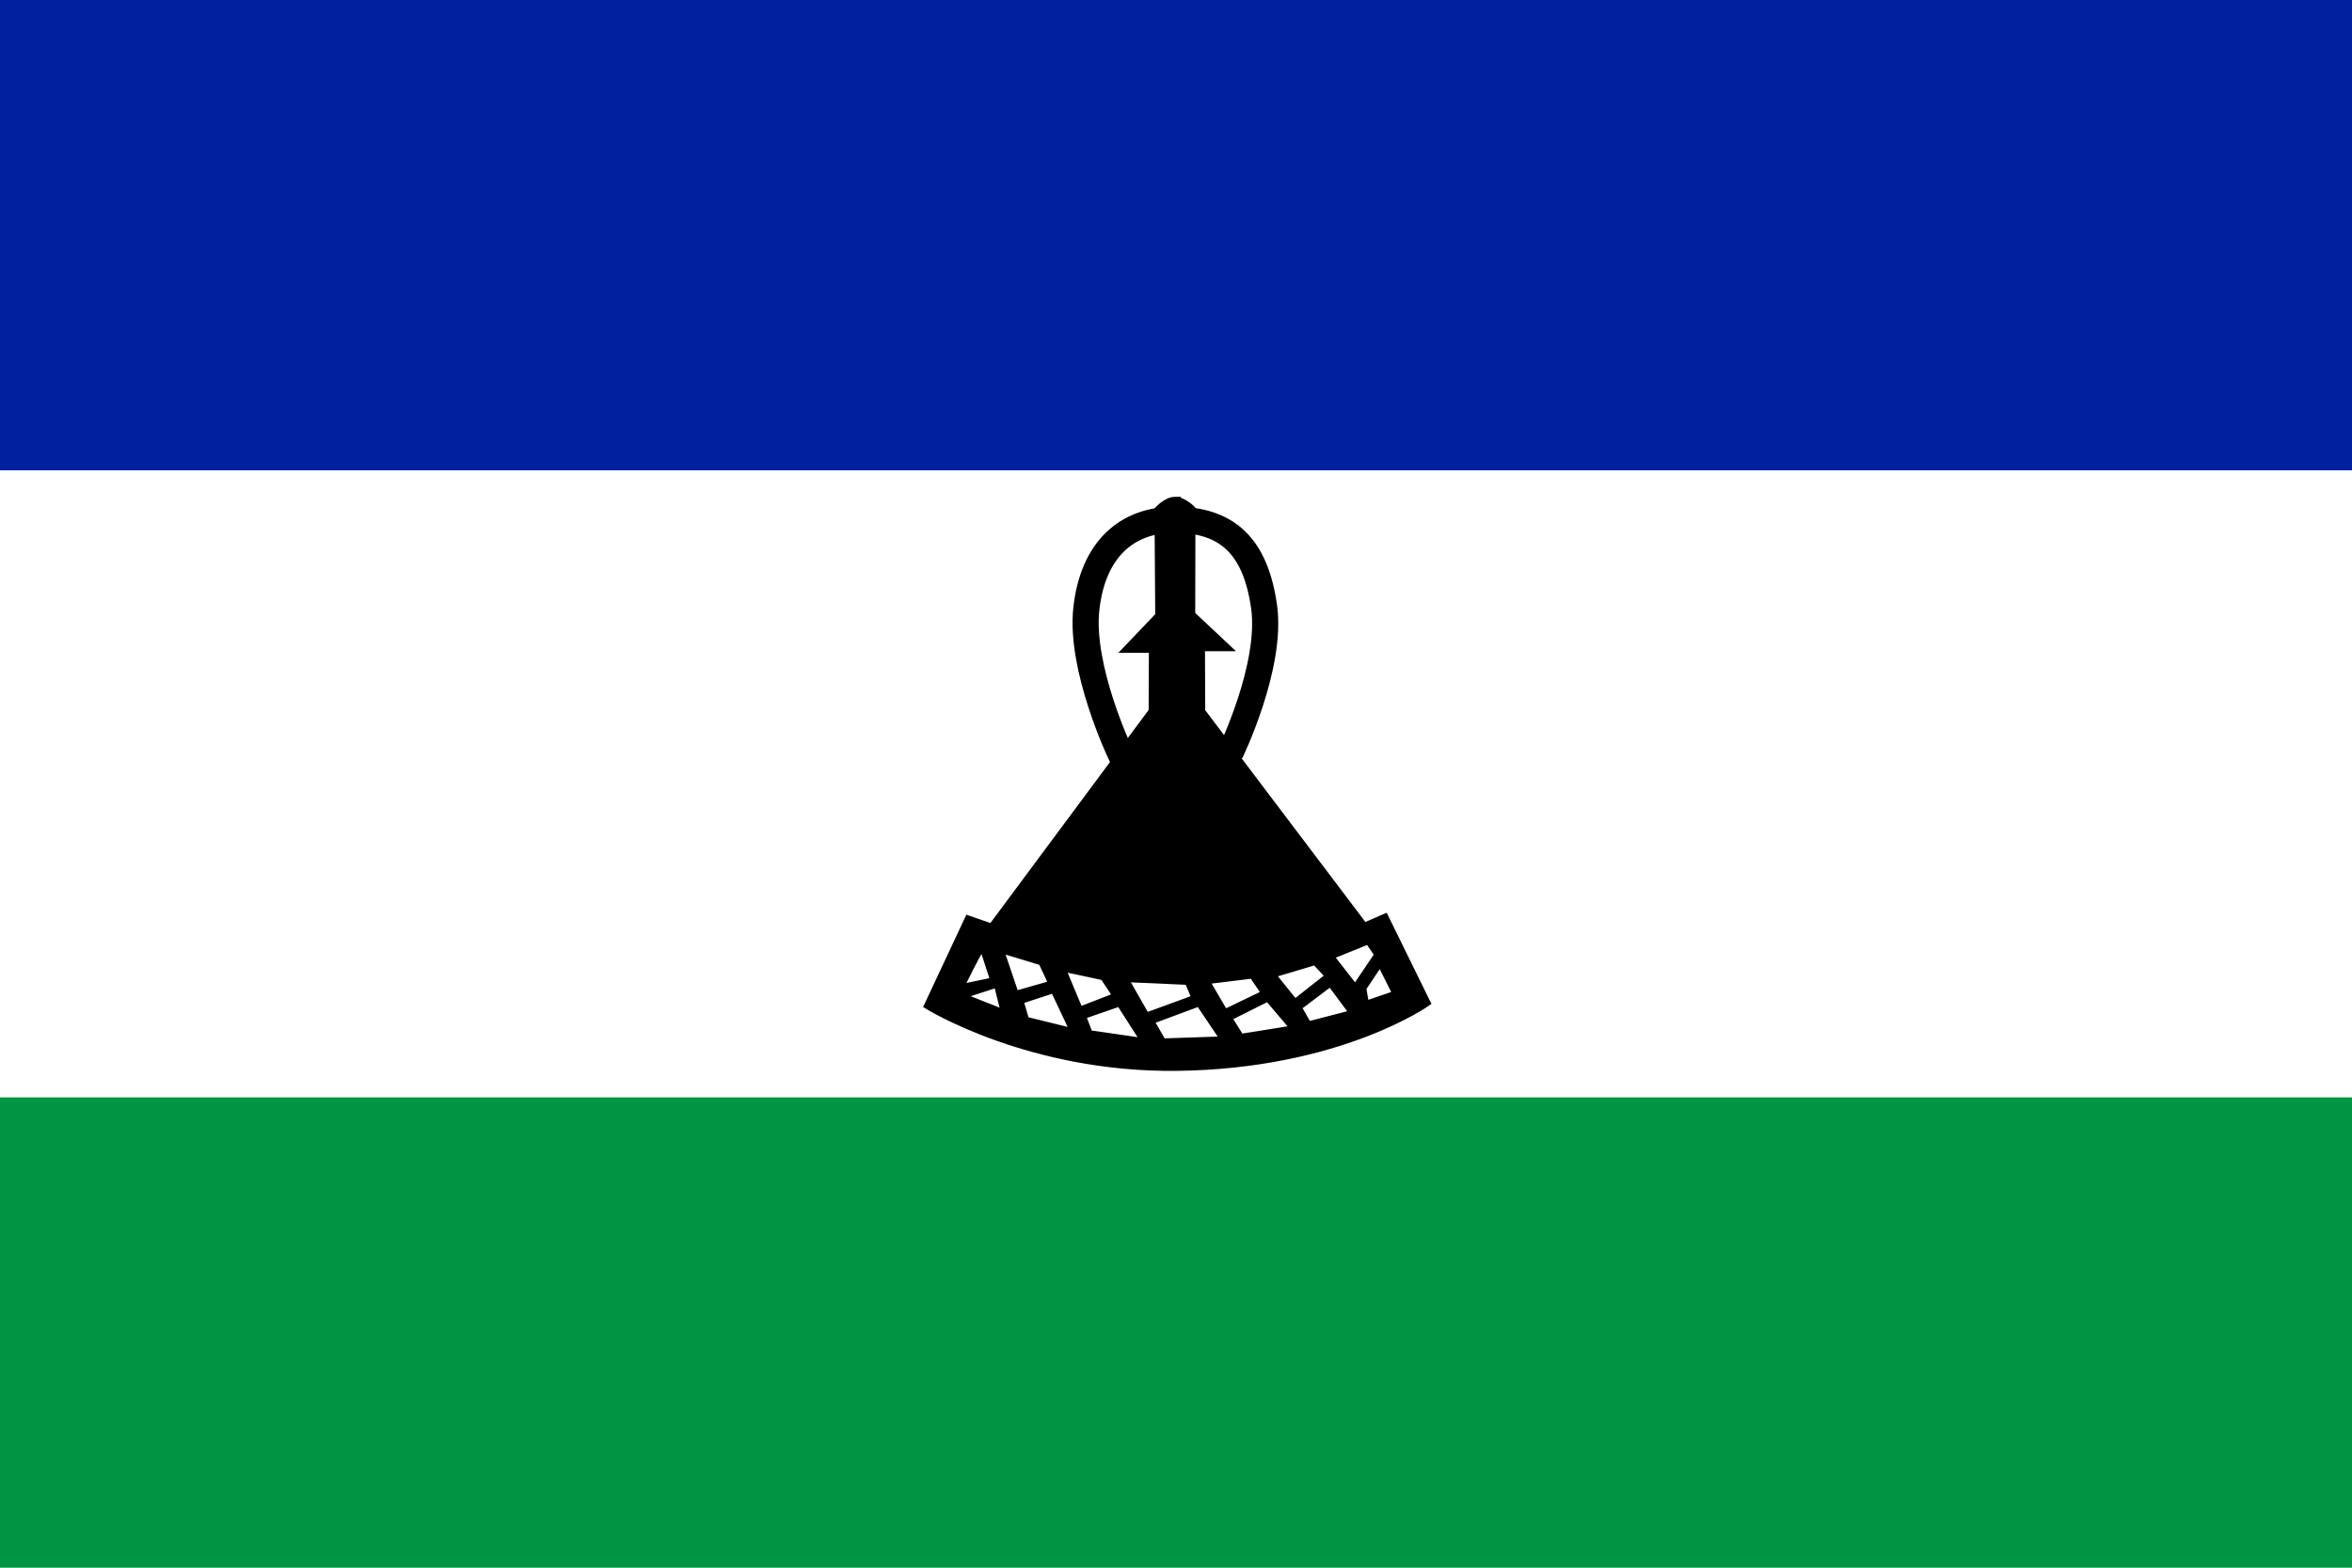
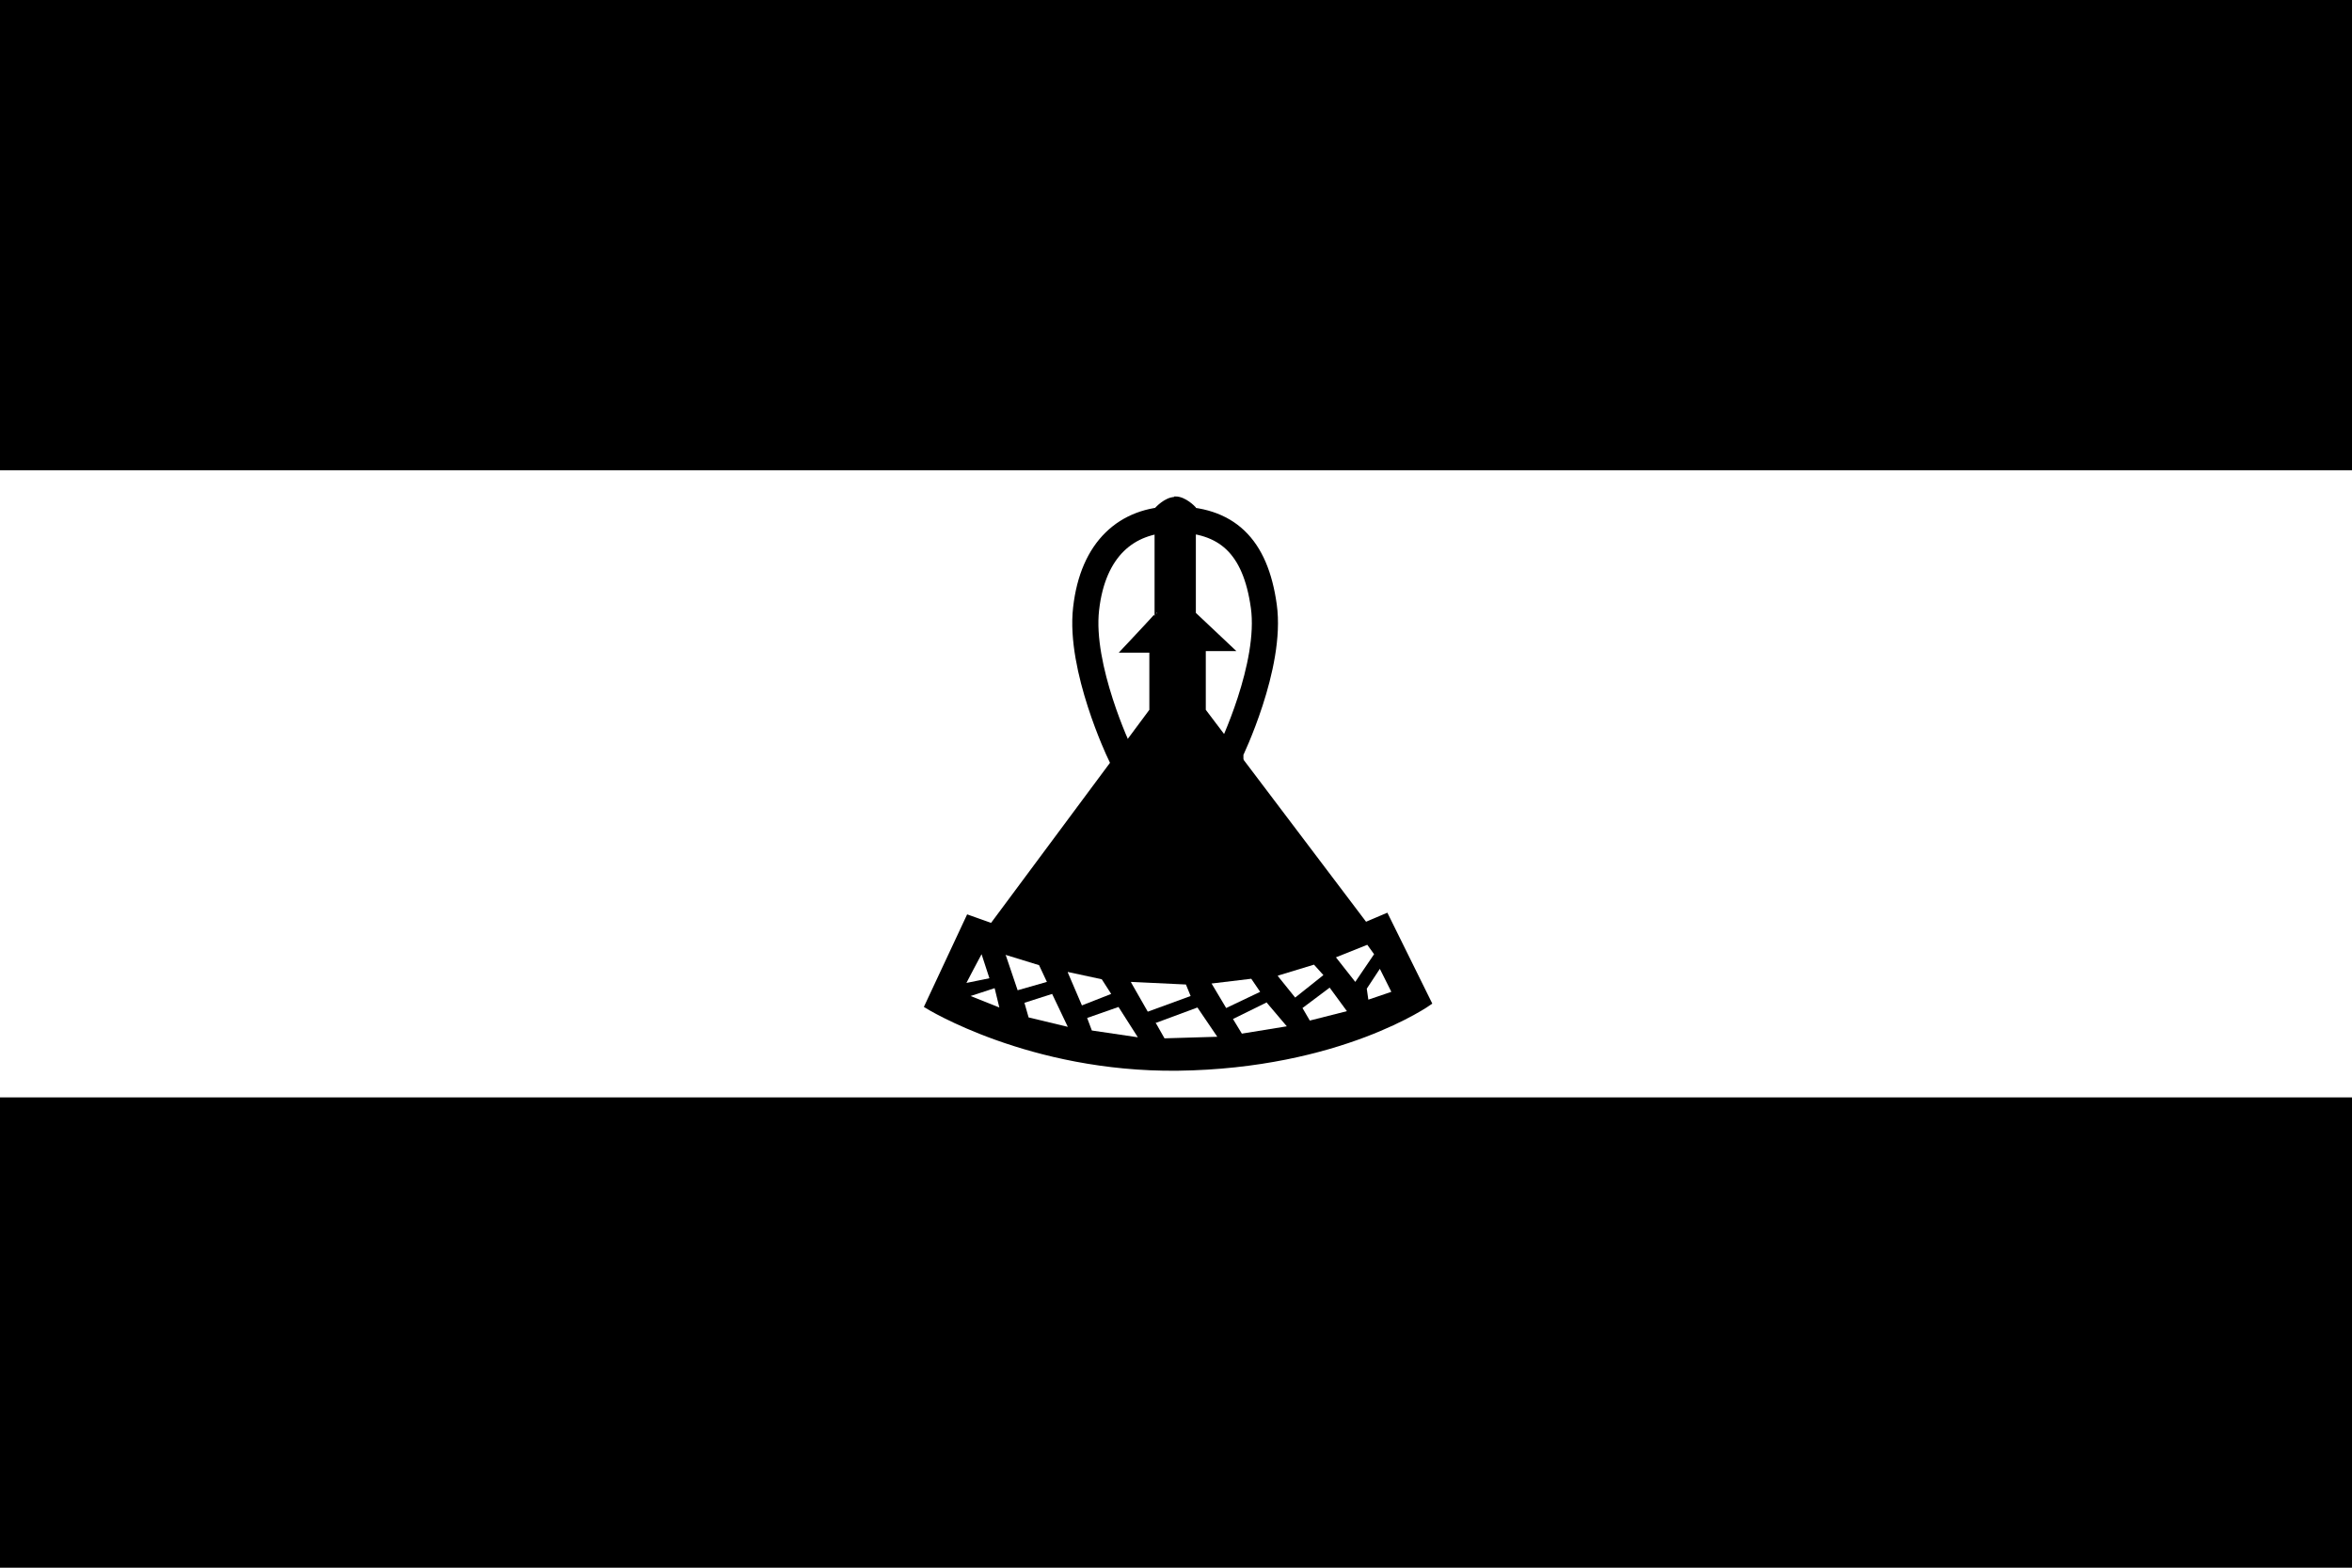
- <svg xmlns="http://www.w3.org/2000/svg" viewBox="0 0 450 300">
-   <rect width="450" height="300" fill="#009543" />
-   <rect width="450" height="210" fill="#fff" />
-   <rect width="450" height="90" fill="#00209f" />
-   <g fill="#fff">
-     <path fill="#000" stroke="#000" d="m224.76,95.569c-1.71,0.037-3.378,1.931-3.378,1.931l0.147,20.233-6.388,6.692h5.171l-0.044,11.603-30.591,41.193-4.522-1.563-7.904,16.861s19.55,12.242,47.925,11.907c31.144-0.37,48.064-12.471,48.064-12.471l-8.168-16.644-4,1.739-30.983-40.979-0.044-11.949h5.171l-7.038-6.609,0.042-20.159s-1.751-1.82-3.461-1.784z" />
-     <path fill="none" stroke="#000" stroke-width="5" d="m235.43,144.01-21.153,0s-7.678-16.176-6.433-27.485c1.267-11.515,7.848-16.963,16.598-17.059,10.345-0.115,15.767,5.069,17.405,16.598,1.623,11.424-6.417,27.947-6.417,27.947z" />
-     <path d="m187.79,182.57c-0.346,0.461-2.882,5.533-2.882,5.533l4.38-0.922-1.498-4.611z" />
-     <path d="m190.32,189.14-4.611,1.498,5.533,2.19-0.922-3.688z" />
-     <path d="m192.4,182.68,2.305,6.801,5.648-1.614-1.498-3.227-6.455-1.96z" />
-     <path d="m195.97,191.91,0.807,2.766,7.492,1.844-2.997-6.34-5.302,1.729z" />
-     <path d="m204.27,186.14,2.651,6.34,5.648-2.19-1.844-2.766-6.455-1.383z" />
-     <path d="m207.96,194.79,0.922,2.421,8.76,1.268-3.688-5.763-5.994,2.075z" />
-     <path d="m216.37,187.99,3.227,5.648,8.184-2.997-0.922-2.19-10.489-0.461z" />
-     <path d="m221.1,195.71,1.729,2.997,10.143-0.346-3.804-5.648-8.068,2.997z" />
-     <path d="m231.82,188.22,2.766,4.726,6.455-3.112-1.729-2.536-7.492,0.922z" />
-     <path d="m242.42,191.79-6.455,3.227,1.729,2.766,8.645-1.383-3.919-4.611z" />
-     <path d="m244.5,186.83,3.343,4.149,5.417-4.265-1.844-1.96-6.916,2.075z" />
-     <path d="m254.41,189.02-5.187,3.919,1.383,2.421,7.146-1.844-3.343-4.495z" />
-     <path d="m261.56,180.84,1.268,1.844-3.573,5.302-3.688-4.726,5.994-2.421z" />
-     <path d="m263.98,185.45,2.19,4.38-4.38,1.498-0.346-2.075,2.536-3.804z" />
+ <svg xmlns="http://www.w3.org/2000/svg" id="Calque_1" version="1.1" viewBox="0 0 450 300">
+   <defs>
+     <style>
+       .st0 {
+         fill: none;
+         stroke-width: 5px;
+       }
+ 
+       .st0, .st1 {
+         stroke: #000;
+       }
+ 
+       .st2 {
+         fill: #fff;
+       }
+     </style>
+   </defs>
+   <rect width="450" height="300" />
+   <rect class="st2" width="450" height="210" />
+   <rect width="450" height="90" />
+   <g>
+     <path class="st1" d="M224.8,95.6c-1.7,0-3.4,1.9-3.4,1.9v20.2c.1,0-6.2,6.7-6.2,6.7h5.2v11.6s-30.6,41.2-30.6,41.2l-4.5-1.6-7.9,16.9s19.6,12.2,47.9,11.9c31.1-.4,48.1-12.5,48.1-12.5l-8.2-16.6-4,1.7-31-41v-11.9s5.1,0,5.1,0l-7-6.6v-20.2s-1.7-1.8-3.4-1.8h0Z" />
+     <path class="st0" d="M235.4,144h-21.2s-7.7-16.2-6.4-27.5c1.3-11.5,7.8-17,16.6-17.1,10.3-.1,15.8,5.1,17.4,16.6,1.6,11.4-6.4,27.9-6.4,27.9h0Z" />
+     <path class="st2" d="M187.8,182.6c-.3.5-2.9,5.5-2.9,5.5l4.4-.9-1.5-4.6h0Z" />
+     <path class="st2" d="M190.3,189.1l-4.6,1.5,5.5,2.2-.9-3.7h0Z" />
+     <path class="st2" d="M192.4,182.7l2.3,6.8,5.6-1.6-1.5-3.2-6.5-2Z" />
+     <path class="st2" d="M196,191.9l.8,2.8,7.5,1.8-3-6.3-5.3,1.7h0Z" />
+     <path class="st2" d="M204.3,186.1l2.7,6.3,5.6-2.2-1.8-2.8-6.5-1.4Z" />
+     <path class="st2" d="M208,194.8l.9,2.4,8.8,1.3-3.7-5.8-6,2.1h0Z" />
+     <path class="st2" d="M216.4,188l3.2,5.6,8.2-3-.9-2.2-10.5-.5h0Z" />
+     <path class="st2" d="M221.1,195.7l1.7,3,10.1-.3-3.8-5.6-8.1,3h0Z" />
+     <path class="st2" d="M231.8,188.2l2.8,4.7,6.5-3.1-1.7-2.5-7.5.9h0Z" />
+     <path class="st2" d="M242.4,191.8l-6.5,3.2,1.7,2.8,8.6-1.4-3.9-4.6h0Z" />
+     <path class="st2" d="M244.5,186.8l3.3,4.1,5.4-4.3-1.8-2-6.9,2.1h0Z" />
+     <path class="st2" d="M254.4,189l-5.2,3.9,1.4,2.4,7.1-1.8-3.3-4.5h0Z" />
+     <path class="st2" d="M261.6,180.8l1.3,1.8-3.6,5.3-3.7-4.7,6-2.4h0Z" />
+     <path class="st2" d="M264,185.4l2.2,4.4-4.4,1.5-.3-2.1,2.5-3.8h0Z" />
  </g>
</svg>
